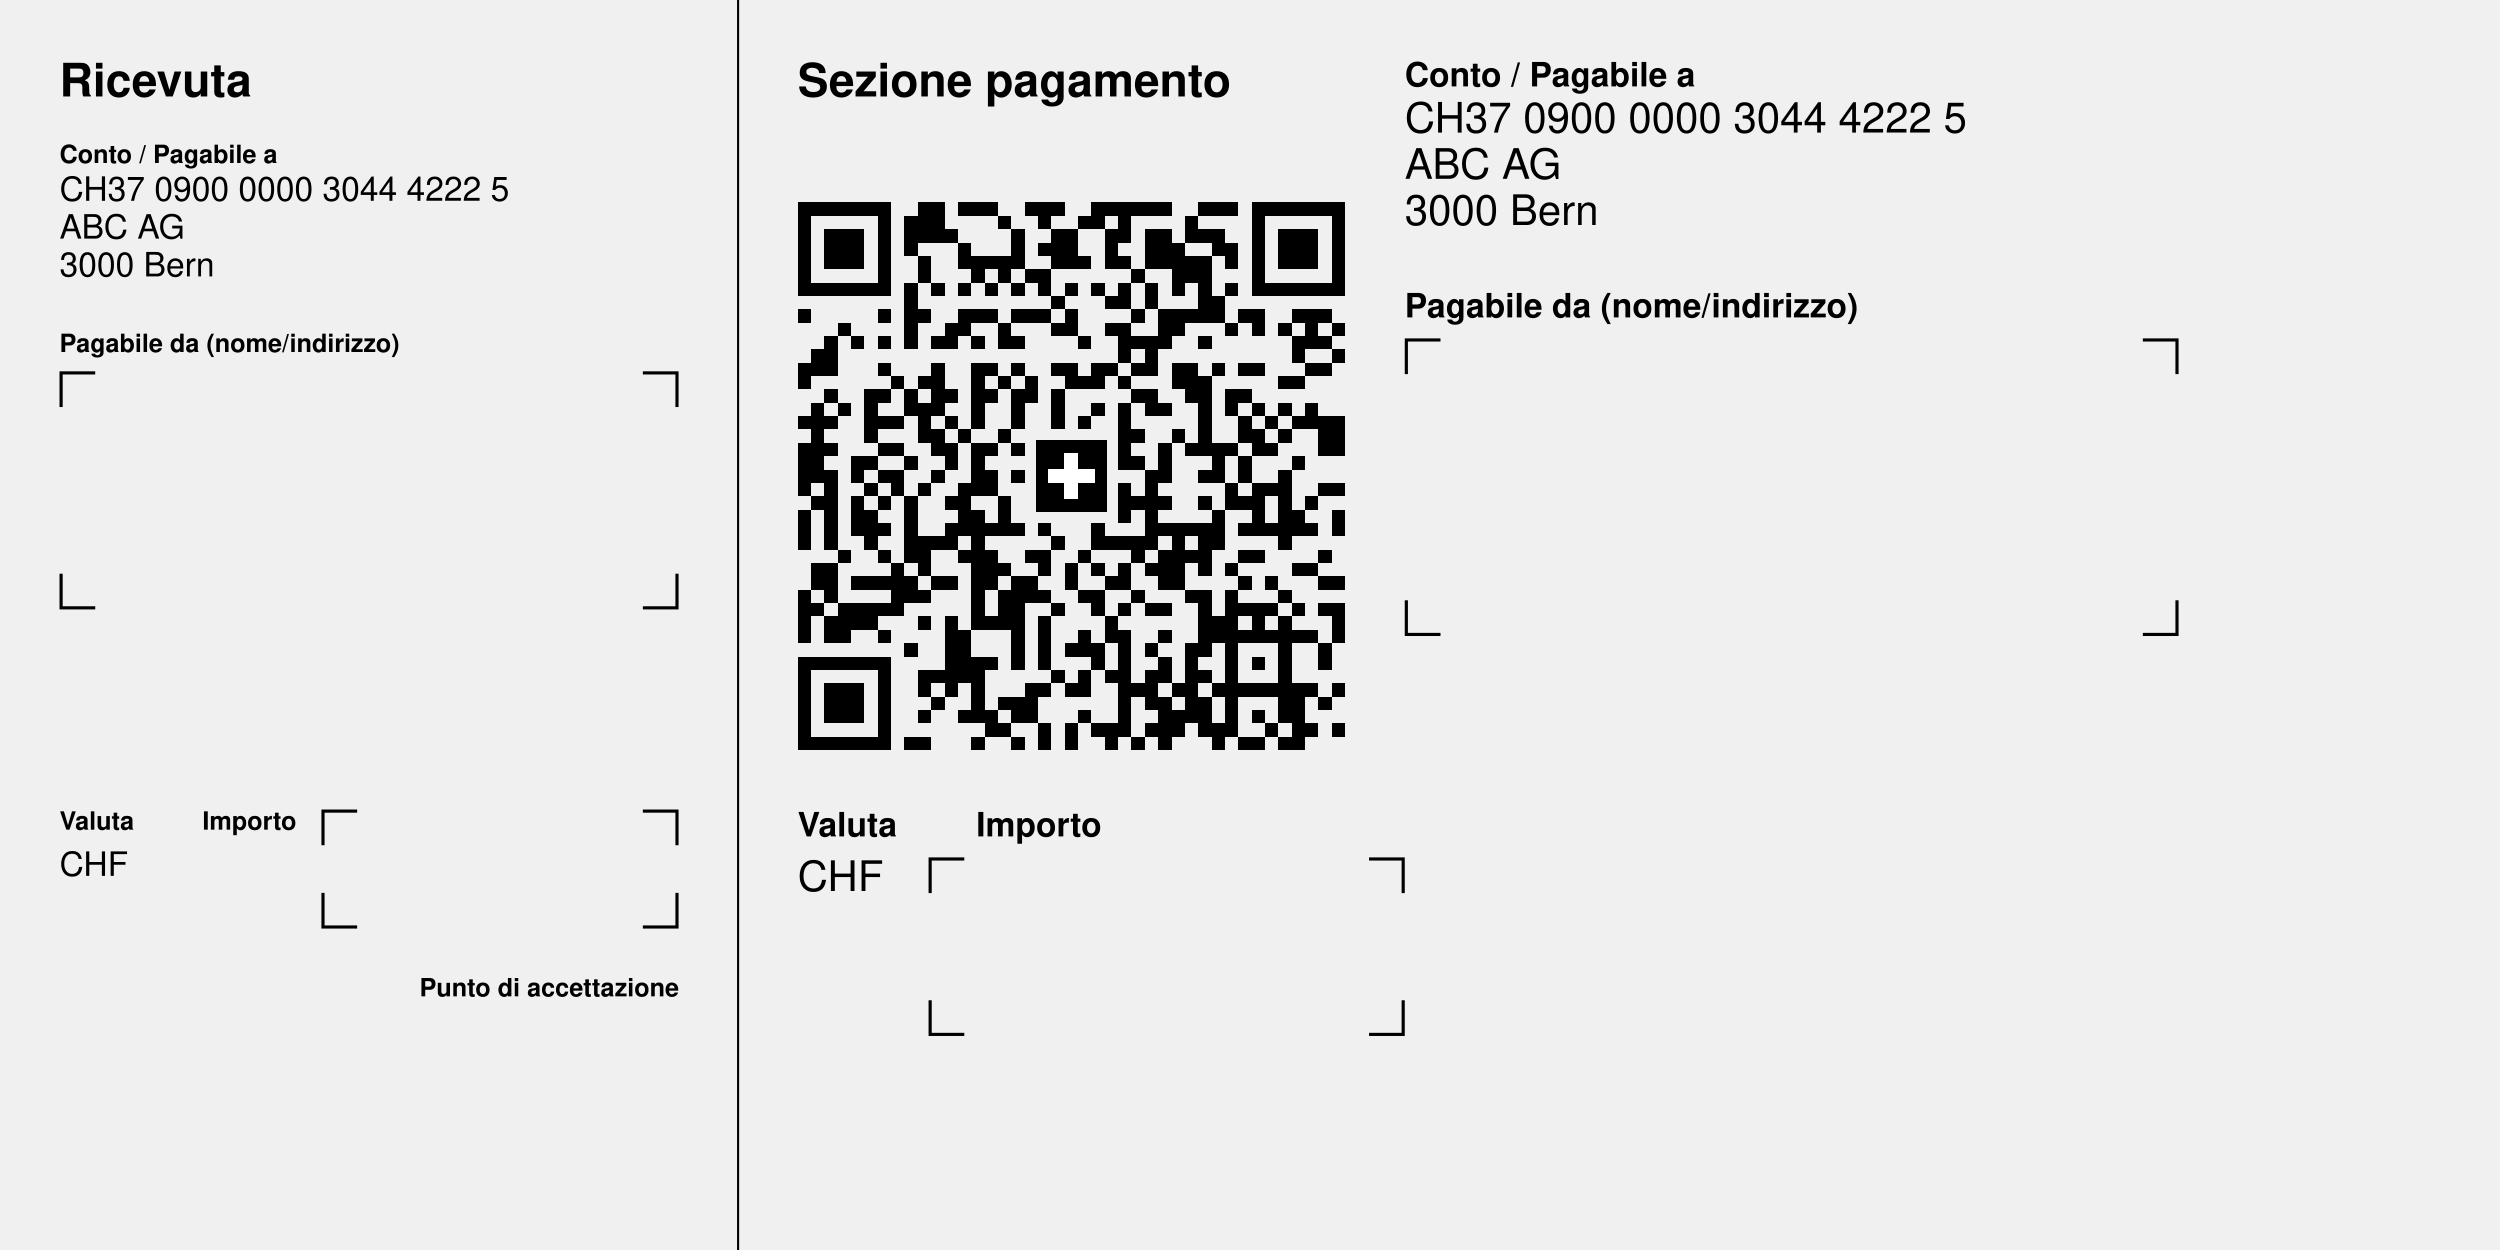
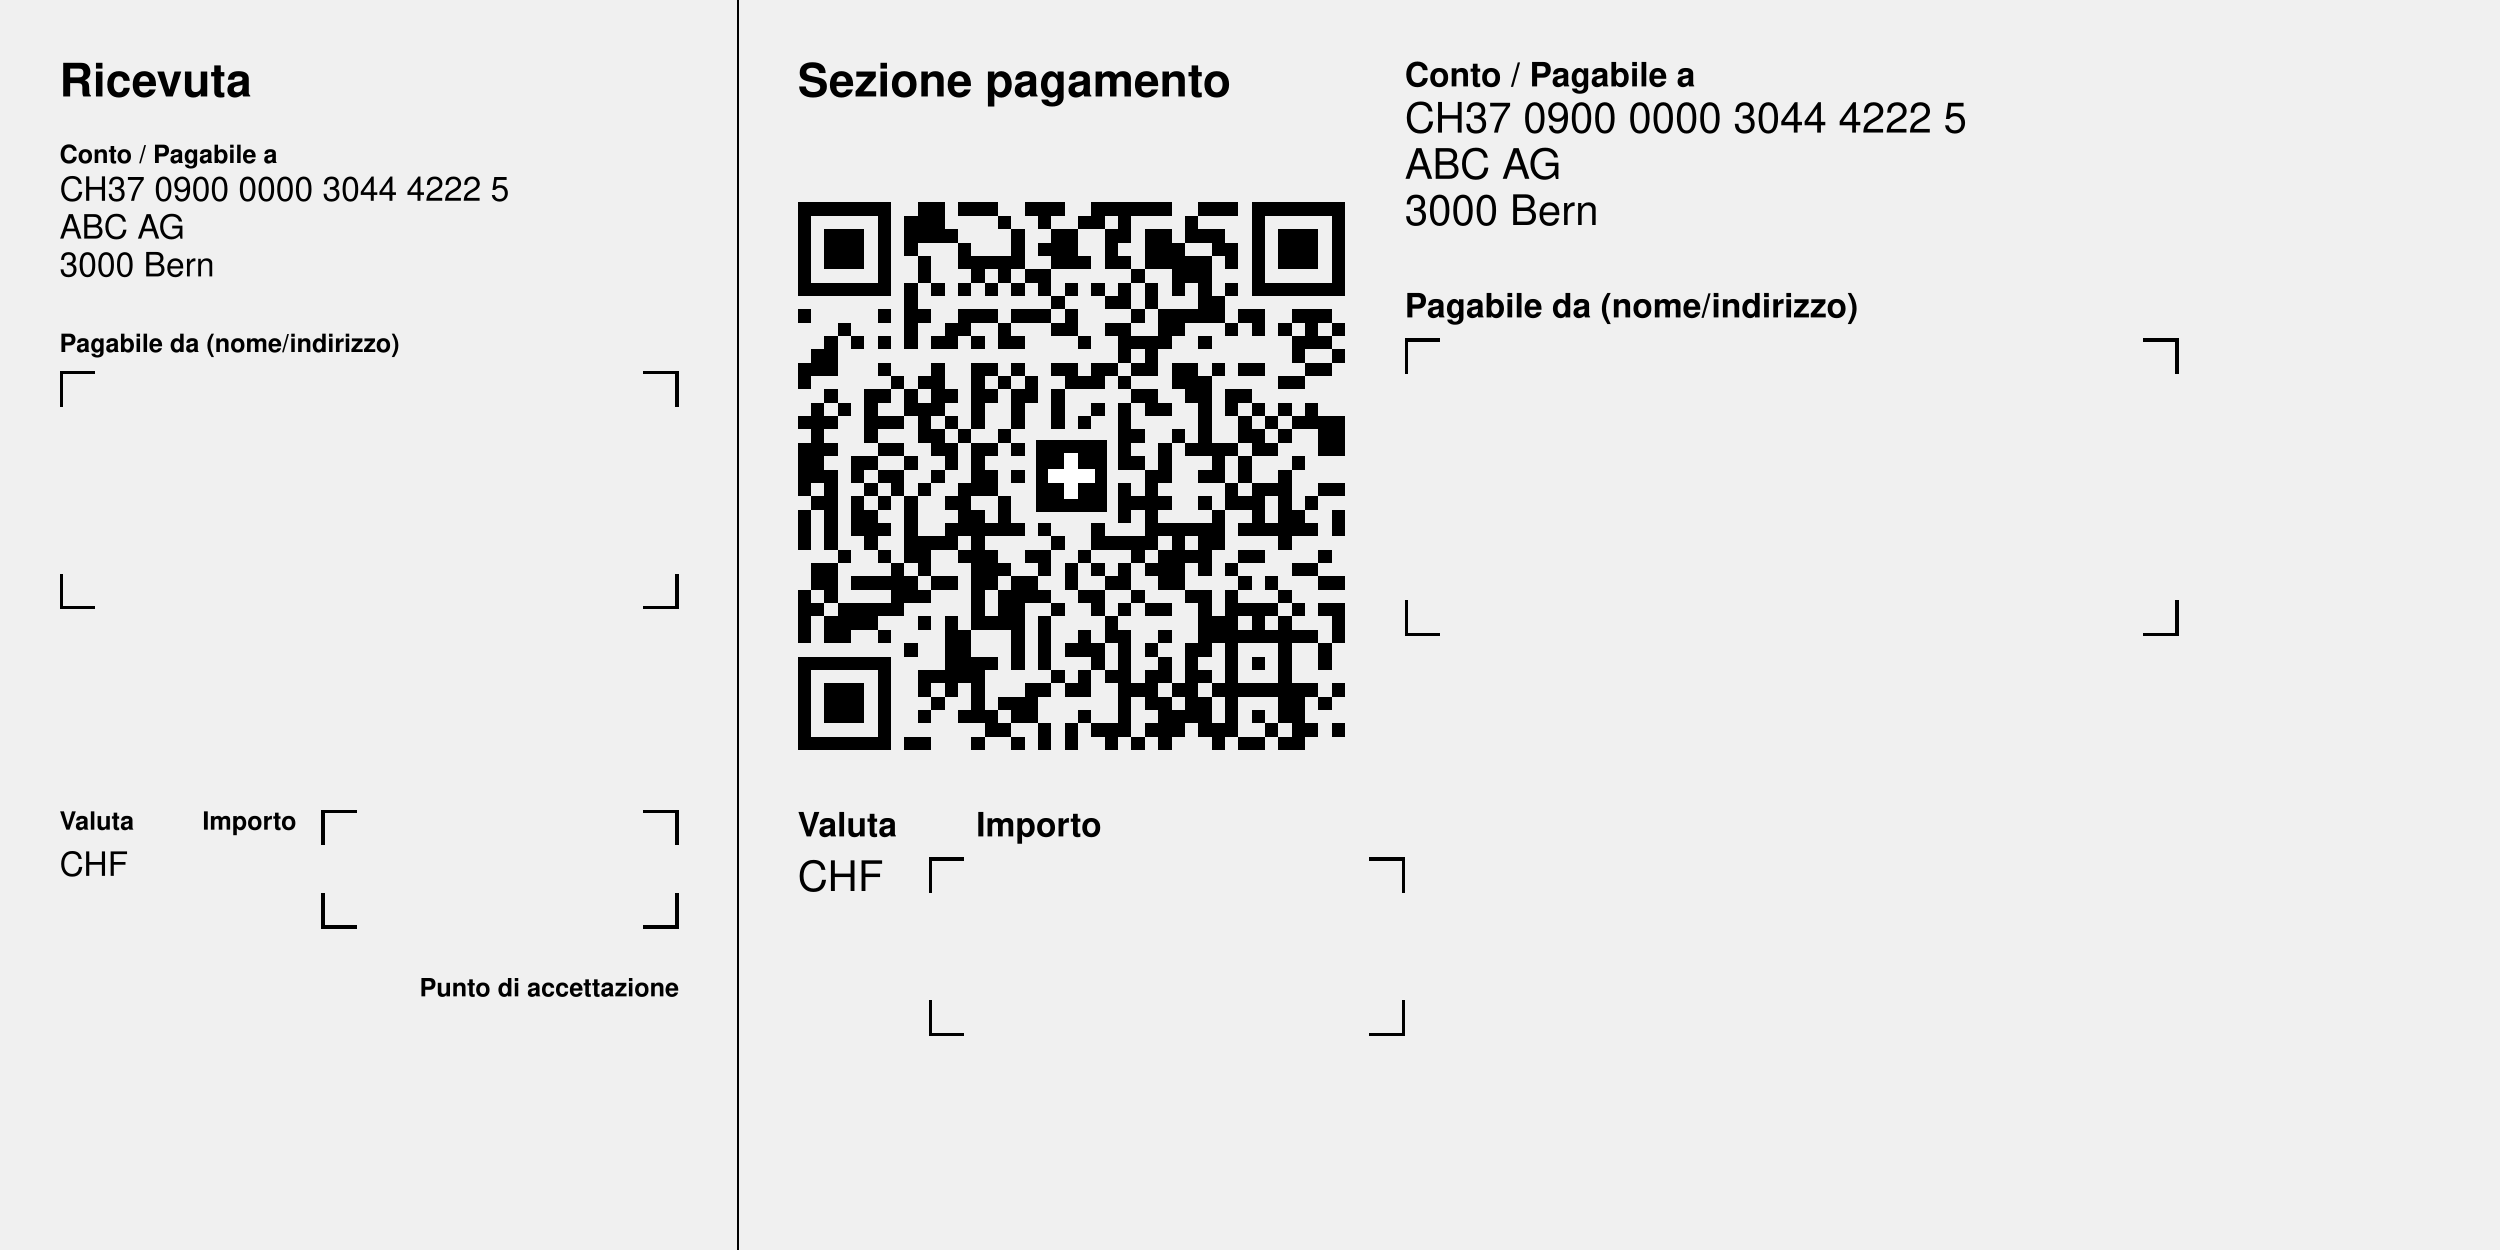
<svg xmlns="http://www.w3.org/2000/svg" width="210mm" height="105mm" version="1.1" viewBox="0 0 595.276 297.638">
  <g font-family="Helvetica,Arial,&quot;Liberation Sans&quot;" transform="translate(0 297.638)">
    <g transform="translate(189.921 -0)">
      <text x="0" y="-274.665" font-size="11" font-weight="bold">Sezione pagamento</text>
    </g>
    <g transform="translate(189.921 -119.055) scale(3.18)">
      <path fill="#000000" shape-rendering="crispEdges" d="M0,-41h7v1h-7zm9,0h2v3h-2zm3,0h3v1h-3zm5,0h3v1h-3zm5,0h6v1h-6zm8,0h3v1h-3z m4,0h7v1h-7zm-34,1h1v6h-1zm6,0h1v6h-1zm2,0h1v3h-1zm7,0h1v1h-1zm3,0h1v1h-1z m3,0h2v1h-2zm3,0h1v2h-1zm5,0h1v2h-1zm5,0h1v6h-1zm6,0h1v6h-1zm-38,1h3v3h-3z m9,0h1v1h-1zm5,0h1v3h-1zm3,0h2v3h-2zm4,0h1v3h-1zm3,0h2v3h-2zm4,0h2v1h-2z m6,0h3v3h-3zm-24,1h1v2h-1zm6,0h1v1h-1zm10,0h1v4h-1zm3,0h2v1h-2zm-22,1h1v2h-1z m4,0h3v1h-3zm8,0h1v1h-1zm3,0h1v1h-1zm5,0h2v2h-2zm3,0h1v1h-1zm-19,1h1v1h-1z m2,0h1v1h-1zm2,0h2v1h-2zm8,0h1v1h-1zm-24,1h5v1h-5zm7,0h1v5h-1zm2,0h1v1h-1z m2,0h1v1h-1zm2,0h1v1h-1zm2,0h1v1h-1zm2,0h1v1h-1zm2,0h1v1h-1zm2,0h1v1h-1z m2,0h1v2h-1zm2,0h1v2h-1zm4,0h1v3h-1zm2,0h1v1h-1zm3,0h5v1h-5zm-16,1h1v1h-1z m4,0h1v1h-1zm8,0h1v2h-1zm-31,1h1v1h-1zm6,0h1v1h-1zm3,0h1v1h-1zm3,0h3v1h-3z m4,0h3v1h-3zm4,0h1v2h-1zm5,0h1v1h-1zm2,0h2v2h-2zm2,0h1v1h-1zm4,0h2v1h-2z m4,0h3v1h-3zm-34,1h1v1h-1zm8,0h2v1h-2zm4,0h1v2h-1zm4,0h1v1h-1zm4,0h2v1h-2z m9,0h1v1h-1zm2,0h1v1h-1zm2,0h1v1h-1zm2,0h1v2h-1zm2,0h1v1h-1zm-38,1h1v3h-1z m2,0h1v1h-1zm2,0h1v1h-1zm4,0h2v1h-2zm3,0h1v1h-1zm3,0h1v1h-1zm5,0h1v1h-1z m3,0h4v1h-4zm6,0h1v1h-1zm7,0h1v2h-1zm2,0h1v1h-1zm-38,1h1v2h-1zm23,0h1v1h-1z m2,0h1v2h-1zm14,0h1v1h-1zm-40,1h1v2h-1zm6,0h1v1h-1zm4,0h1v4h-1zm3,0h1v5h-1z m1,0h1v1h-1zm2,0h1v1h-1zm3,0h2v1h-2zm3,0h2v1h-2zm3,0h1v1h-1zm3,0h2v2h-2z m3,0h1v1h-1zm2,0h2v1h-2zm5,0h2v1h-2zm-31,1h1v1h-1zm2,0h1v1h-1zm6,0h1v1h-1z m2,0h1v2h-1zm3,0h3v1h-3zm4,0h1v1h-1zm6,0h1v6h-1zm6,0h2v1h-2zm-34,1h1v1h-1z m3,-0h1v4h-1zm1,0h1v1h-1zm2,0h1v2h-1zm3,0h1v1h-1zm3,0h1v1h-1zm2,0h1v3h-1z m3,0h1v3h-1zm6,0h2v1h-2zm4,0h1v1h-1zm3,0h2v1h-2zm-31,1h1v6h-1zm2,0h1v1h-1z m6,-0h1v3h-1zm13,0h1v1h-1zm2,0h1v5h-1zm2,0h2v1h-2zm6,0h1v1h-1zm2,0h1v1h-1z m2,0h1v1h-1zm2,0h1v2h-1zm-38,1h1v1h-1zm2,0h1v1h-1zm4,0h2v1h-2zm5,0h1v1h-1z m10,0h1v1h-1zm12,-0h1v2h-1zm2,0h1v1h-1zm2,0h1v1h-1zm2,0h2v3h-2zm-29,1h1v2h-1z m2,-0h1v1h-1zm3,0h1v1h-1zm10,0h1v1h-1zm3,0h1v1h-1zm6,0h1v2h-1zm2,-0h1v1h-1z m-36,1h1v4h-1zm2,0h1v1h-1zm4,0h2v1h-2zm5,0h1v2h-1zm2,-0h1v4h-1zm1,0h1v1h-1z m2,0h1v1h-1zm11,-0h1v3h-1zm2,0h1v1h-1zm2,-0h1v3h-1zm1,0h1v1h-1zm3,0h1v1h-1z m-31,1h2v1h-2zm4,0h1v1h-1zm17,0h1v1h-1zm8,-0h1v2h-1zm4,0h1v1h-1zm-35,1h1v6h-1z m2,-0h1v1h-1zm2,0h2v1h-2zm4,0h1v1h-1zm4,0h1v2h-1zm2,0h1v1h-1zm10,0h1v6h-1z m4,-0h1v1h-1zm6,0h1v6h-1zm-31,1h1v1h-1zm2,0h1v1h-1zm2,0h1v1h-1zm3,0h1v4h-1z m12,0h1v3h-1zm8,0h1v2h-1zm2,0h1v4h-1zm1,0h1v1h-1zm4,0h2v1h-2zm-38,1h1v1h-1z m3,0h1v3h-1zm2,0h1v1h-1zm2,0h1v5h-1zm3,0h1v1h-1zm4,0h1v3h-1zm10,0h1v1h-1z m2,0h1v1h-1zm3,0h1v1h-1zm3,0h1v1h-1zm5,0h1v1h-1zm-38,1h1v3h-1zm5,0h1v3h-1z m8,0h1v9h-1zm18,0h1v3h-1zm6,0h1v2h-1zm3,0h1v2h-1zm-34,1h1v1h-1zm5,0h1v2h-1z m3,0h1v1h-1zm2,0h1v1h-1zm2,0h1v1h-1zm4,0h1v2h-1zm5,0h4v1h-4zm6,0h1v1h-1z m2,0h1v1h-1zm3,0h1v1h-1zm-29,1h1v3h-1zm1,0h1v1h-1zm9,0h1v1h-1zm4,0h3v1h-3z m5,0h1v4h-1zm2,0h1v3h-1zm-27,1h1v1h-1zm3,0h1v1h-1zm6,0h1v1h-1zm2,0h1v3h-1z m3,0h2v1h-2zm4,0h1v1h-1zm4,0h1v1h-1zm2,0h1v3h-1zm2,0h1v1h-1zm4,0h2v1h-2z m6,0h1v1h-1zm-38,1h2v2h-2zm6,0h1v4h-1zm8,0h1v1h-1zm3,0h1v1h-1zm2,0h1v2h-1z m2,0h1v1h-1zm2,0h1v2h-1zm2,0h1v1h-1zm6,0h1v1h-1zm5,0h2v1h-2zm-33,1h3v1h-3z m4,0h1v2h-1zm2,0h2v1h-2zm6,0h1v7h-1zm1,0h1v2h-1zm6,0h1v1h-1zm10,0h1v1h-1z m2,0h1v1h-1zm4,0h2v1h-2zm-39,1h1v4h-1zm2,0h1v1h-1zm7,0h1v1h-1zm6,0h1v3h-1z m3,0h1v1h-1zm3,0h2v1h-2zm4,0h1v1h-1zm4,0h2v1h-2zm3,0h1v11h-1zm4,0h1v1h-1z m-35,1h1v1h-1zm2,0h3v2h-3zm3,0h1v1h-1zm13,0h1v1h-1zm3,0h1v1h-1zm2,0h1v1h-1z m2,0h2v1h-2zm4,0h1v4h-1zm3,-0h3v1h-3zm4,0h1v1h-1zm2,0h2v1h-2zm-37,1h1v2h-1z m7,0h1v1h-1zm2,0h1v6h-1zm3,-0h1v1h-1zm4,0h1v4h-1zm5,-0h1v2h-1zm8,0h1v2h-1z m3,0h1v2h-1zm2,0h1v8h-1zm4,0h1v2h-1zm-37,1h1v1h-1zm3,0h1v1h-1zm6,0h1v4h-1z m9,0h1v2h-1zm3,0h1v8h-1zm3,0h1v1h-1zm6,0h1v1h-1zm2,0h1v1h-1zm2,0h2v1h-2z m-29,1h1v1h-1zm12,0h1v1h-1zm2,0h1v2h-1zm4,0h1v1h-1zm3,0h1v6h-1zm10,0h1v2h-1z m-39,1h7v1h-7zm13,0h1v5h-1zm1,0h1v1h-1zm13,0h1v2h-1zm7,0h1v1h-1zm-34,1h1v6h-1z m6,0h1v6h-1zm3,-0h2v1h-2zm10,0h1v1h-1zm2,0h1v2h-1zm2,-0h1v1h-1zm3,0h1v3h-1z m4,-0h1v1h-1zm-28,1h3v3h-3zm7,-0h1v1h-1zm8,0h1v3h-1zm1,-0h1v1h-1zm2,0h1v1h-1z m5,0h1v1h-1zm3,0h1v1h-1zm3,0h1v1h-1zm2,0h3v1h-3zm4,0h1v5h-1zm1,0h1v1h-1z m2,0h1v1h-1zm-30,1h1v1h-1zm5,0h2v1h-2zm12,0h1v4h-1zm3,0h1v3h-1zm9,0h1v1h-1z m-30,1h1v1h-1zm3,0h1v1h-1zm2,0h1v2h-1zm2,0h1v1h-1zm5,0h1v1h-1zm7,0h1v2h-1z m6,0h1v1h-1zm-19,1h1v1h-1zm3,0h1v2h-1zm2,0h1v2h-1zm2,0h2v1h-2zm4,0h1v1h-1z m5,0h1v2h-1zm4,0h1v1h-1zm3,0h1v1h-1zm2,0h1v1h-1zm-39,1h5v1h-5zm7,0h2v1h-2z m5,0h1v1h-1zm3,0h1v1h-1zm7,0h1v1h-1zm2,0h1v1h-1zm8,0h2v1h-2zm3,0h1v1h-1z" />
    </g>
    <g transform="translate(189.921 -119.055)">
      <path fill="#000000" shape-rendering="crispEdges" d="M56.693,-73.701h17.008v17.008h-17.008z" />
      <path fill="#ffffff" shape-rendering="crispEdges" d="M63.543,-70.709h3.307v11.024h-3.307zm-3.858,3.858h11.024v3.307h-11.024z" />
    </g>
    <g transform="translate(189.921 -0)">
      <text x="0" y="-98.482" font-size="8" font-weight="bold">Valuta</text>
      <text x="0" y="-85.482" font-size="10">CHF</text>
      <text x="42.52" y="-98.482" font-size="8" font-weight="bold">Importo</text>
-       <path stroke="#000000" stroke-width="0.75" fill="none" d="M31.556,-59.466l0,8.129l8.129,0m96.378,0l8.129,0l0,-8.129m0,-25.512l0,-8.129l-8.129,0m-96.378,0l-8.129,0l0,8.129" />
+       <path stroke="#000000" stroke-width="0.75" shape-rendering="crispEdges" fill="none" d="M31.556,-59.466l0,8.129l8.129,0m96.378,0l8.129,0l0,-8.129m0,-25.512l0,-8.129l-8.129,0m-96.378,0l-8.129,0l0,8.129" />
    </g>
    <g transform="translate(334.488 -0)">
      <text x="0" y="-277.065" font-size="8" font-weight="bold">Conto / Pagabile a</text>
      <text x="0" y="-266.065" font-size="10">CH37 0900 0000 3044 4222 5</text>
      <text x="0" y="-255.065" font-size="10">ABC AG</text>
      <text x="0" y="-244.065" font-size="10">3000 Bern</text>
      <text x="0" y="-222.065" font-size="8" font-weight="bold">Pagabile da (nome/indirizzo)</text>
-       <path stroke="#000000" stroke-width="0.75" fill="none" d="M0.375,-154.702l0,8.129l8.129,0m167.244,0l8.129,0l0,-8.129m0,-53.858l0,-8.129l-8.129,0m-167.244,0l-8.129,0l0,8.129" />
+       <path stroke="#000000" stroke-width="0.75" shape-rendering="crispEdges" fill="none" d="M0.375,-154.702l0,8.129l8.129,0m167.244,0l8.129,0l0,-8.129m0,-53.858l0,-8.129l-8.129,0m-167.244,0l-8.129,0l0,8.129" />
    </g>
    <g transform="translate(14.173 -0)">
      <text x="0" y="-274.665" font-size="11" font-weight="bold">Ricevuta</text>
      <text x="0" y="-258.822" font-size="6" font-weight="bold">Conto / Pagabile a</text>
      <text x="0" y="-249.822" font-size="8">CH37 0900 0000 3044 4222 5</text>
      <text x="0" y="-240.822" font-size="8">ABC AG</text>
      <text x="0" y="-231.822" font-size="8">3000 Bern</text>
      <text x="0" y="-213.822" font-size="6" font-weight="bold">Pagabile da (nome/indirizzo)</text>
-       <path stroke="#000000" stroke-width="0.75" fill="none" d="M0.375,-161.033l0,8.129l8.129,0m130.394,0l8.129,0l0,-8.129m0,-39.685l0,-8.129l-8.129,0m-130.394,0l-8.129,0l0,8.129" />
+       <path stroke="#000000" stroke-width="0.75" shape-rendering="crispEdges" fill="none" d="M0.375,-161.033l0,8.129l8.129,0m130.394,0l8.129,0l0,-8.129m0,-39.685l0,-8.129l-8.129,0m-130.394,0l-8.129,0l0,8.129" />
      <text x="0" y="-100.082" font-size="6" font-weight="bold">Valuta</text>
      <text x="0" y="-89.082" font-size="8">CHF</text>
      <text x="34.016" y="-100.082" font-size="6" font-weight="bold">Importo</text>
-       <path stroke="#000000" stroke-width="0.75" fill="none" d="M62.737,-85.039l0,8.129l8.129,0m68.031,0l8.129,0l0,-8.129m0,-11.339l0,-8.129l-8.129,0m-68.031,0l-8.129,0l0,8.129" />
+       <path stroke="#000000" stroke-width="0.75" shape-rendering="crispEdges" fill="none" d="M62.737,-85.039l0,8.129l8.129,0m68.031,0l8.129,0l0,-8.129m0,-11.339l0,-8.129l-8.129,0m-68.031,0l-8.129,0l0,8.129" />
      <text x="85.722" y="-60.397" font-size="6" font-weight="bold">Punto di accettazione</text>
    </g>
-     <path stroke="#000000" stroke-width="0.5" fill="none" d="M175.748,-0l0,-297.638" />
+     <path stroke="#000000" stroke-width="0.5" shape-rendering="crispEdges" fill="none" d="M175.748,-0l0,-297.638" />
  </g>
</svg>
